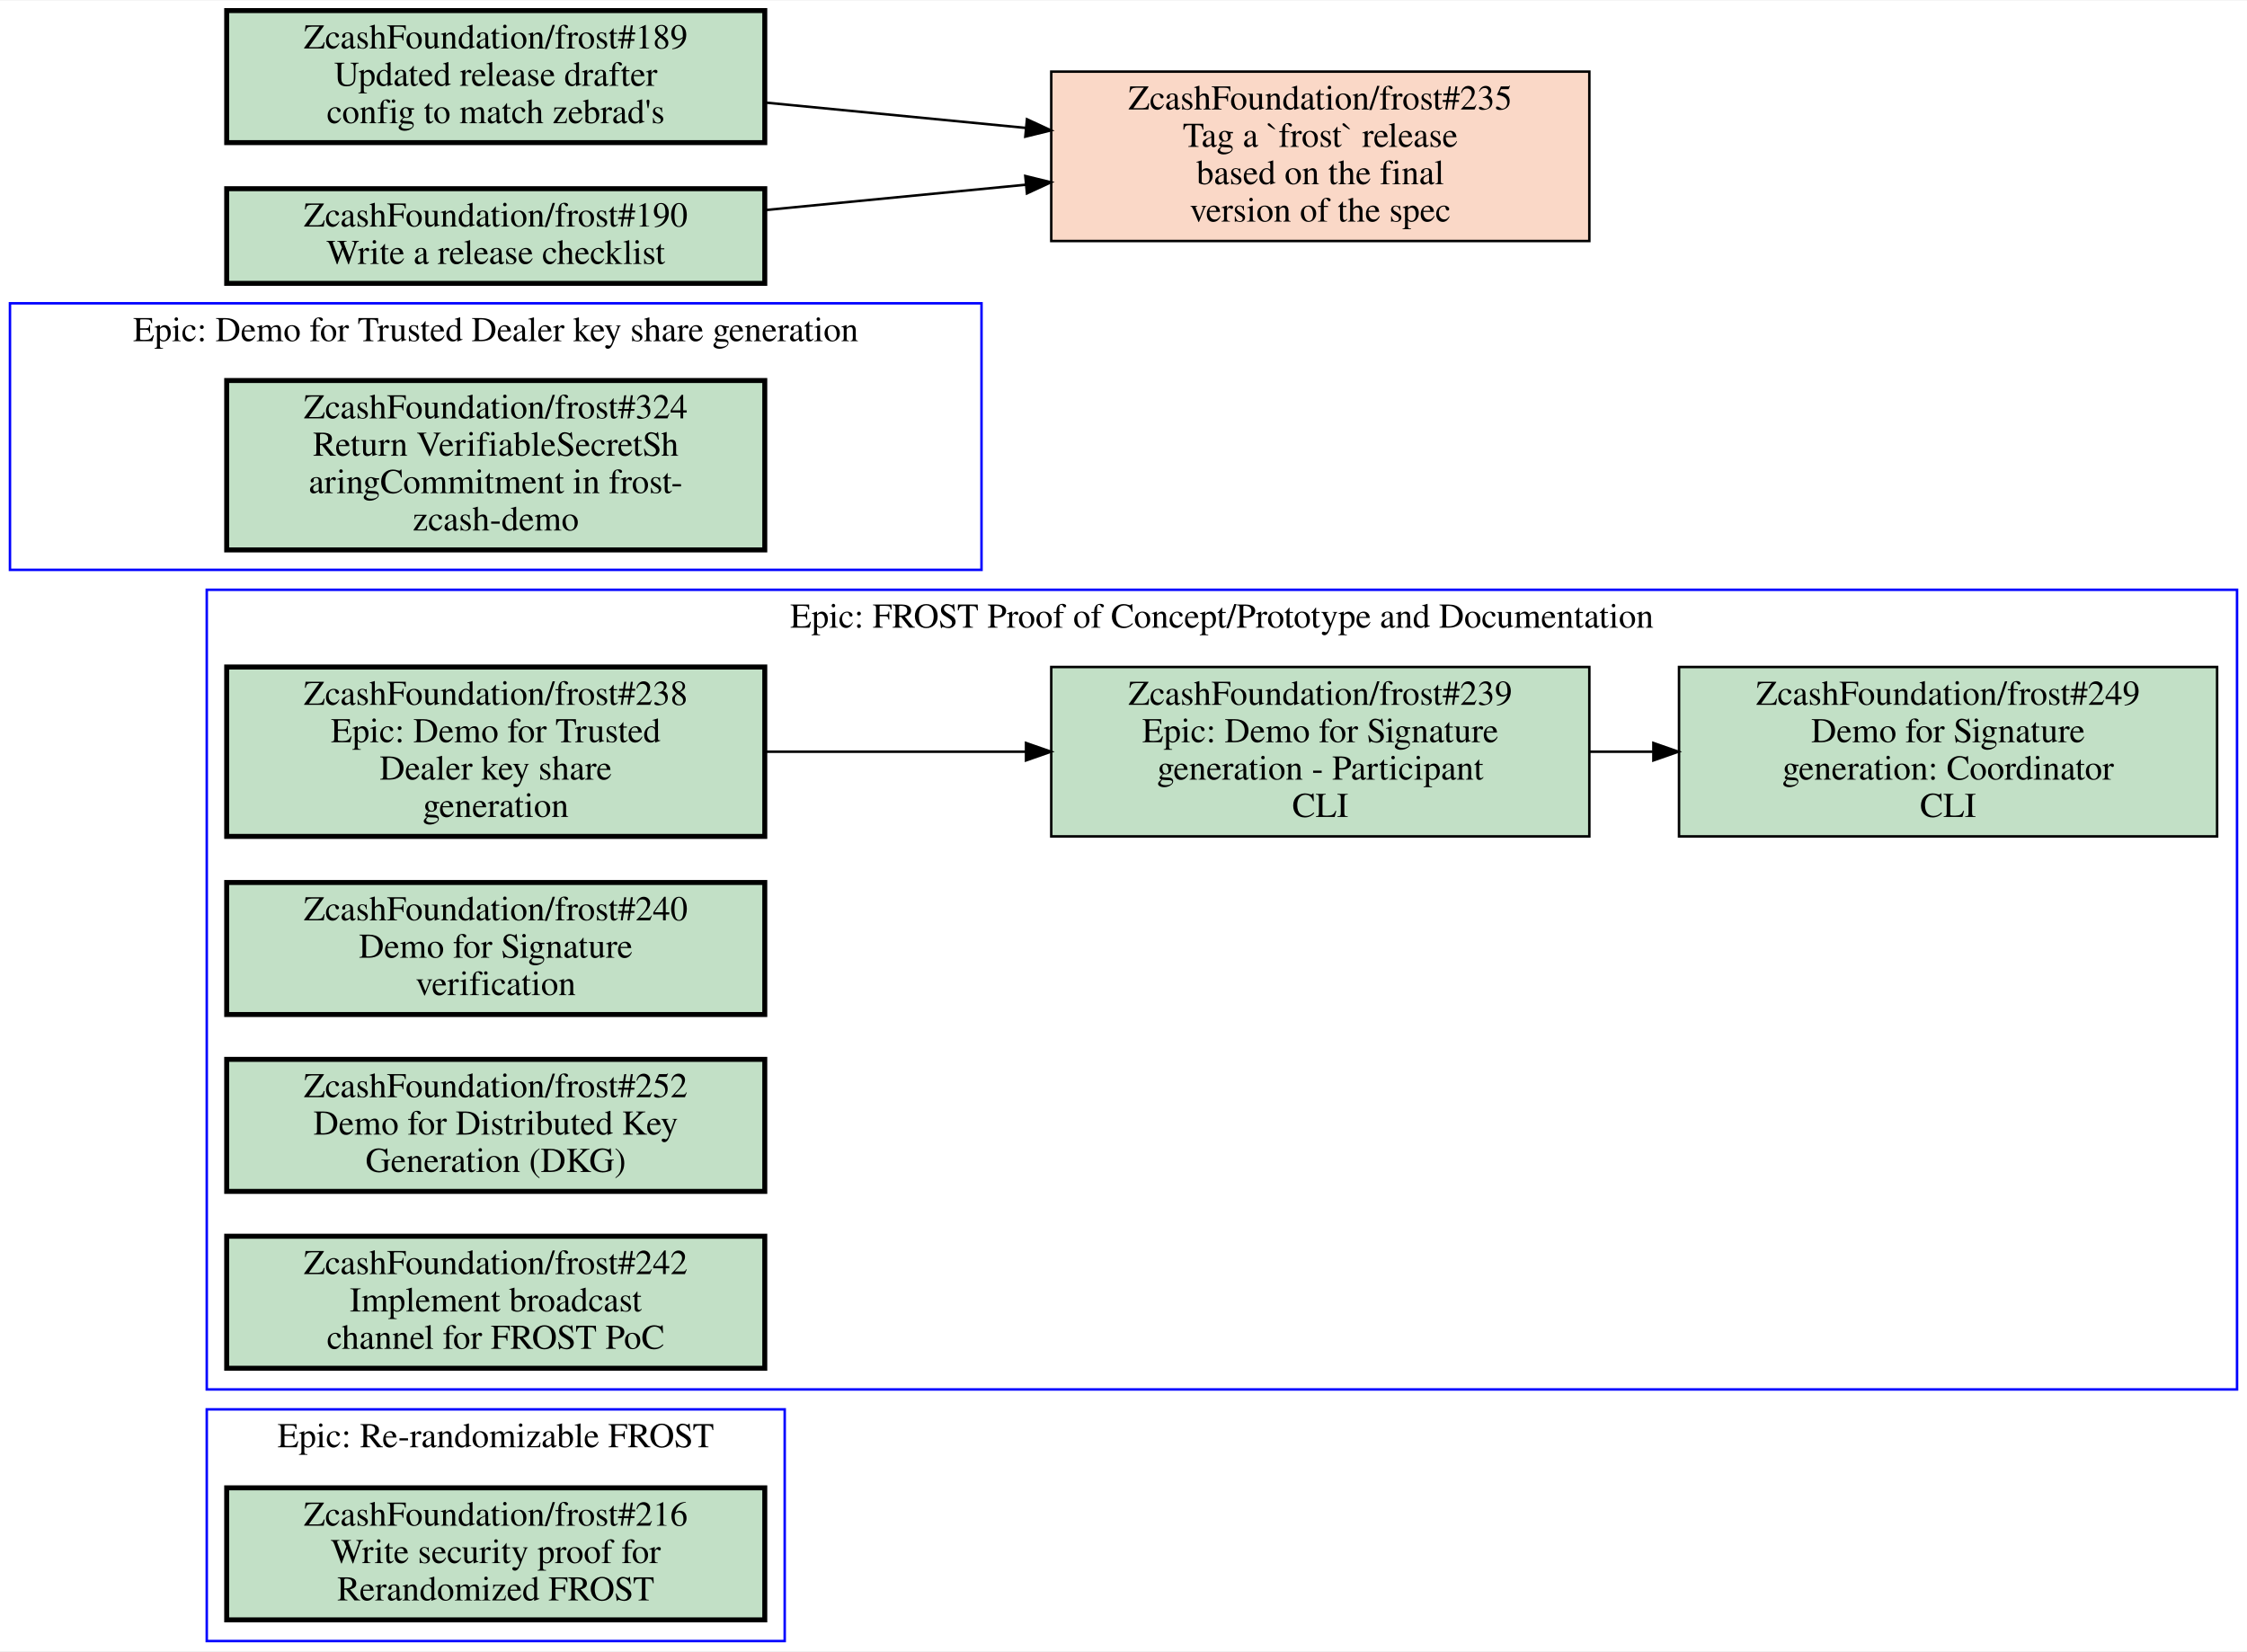
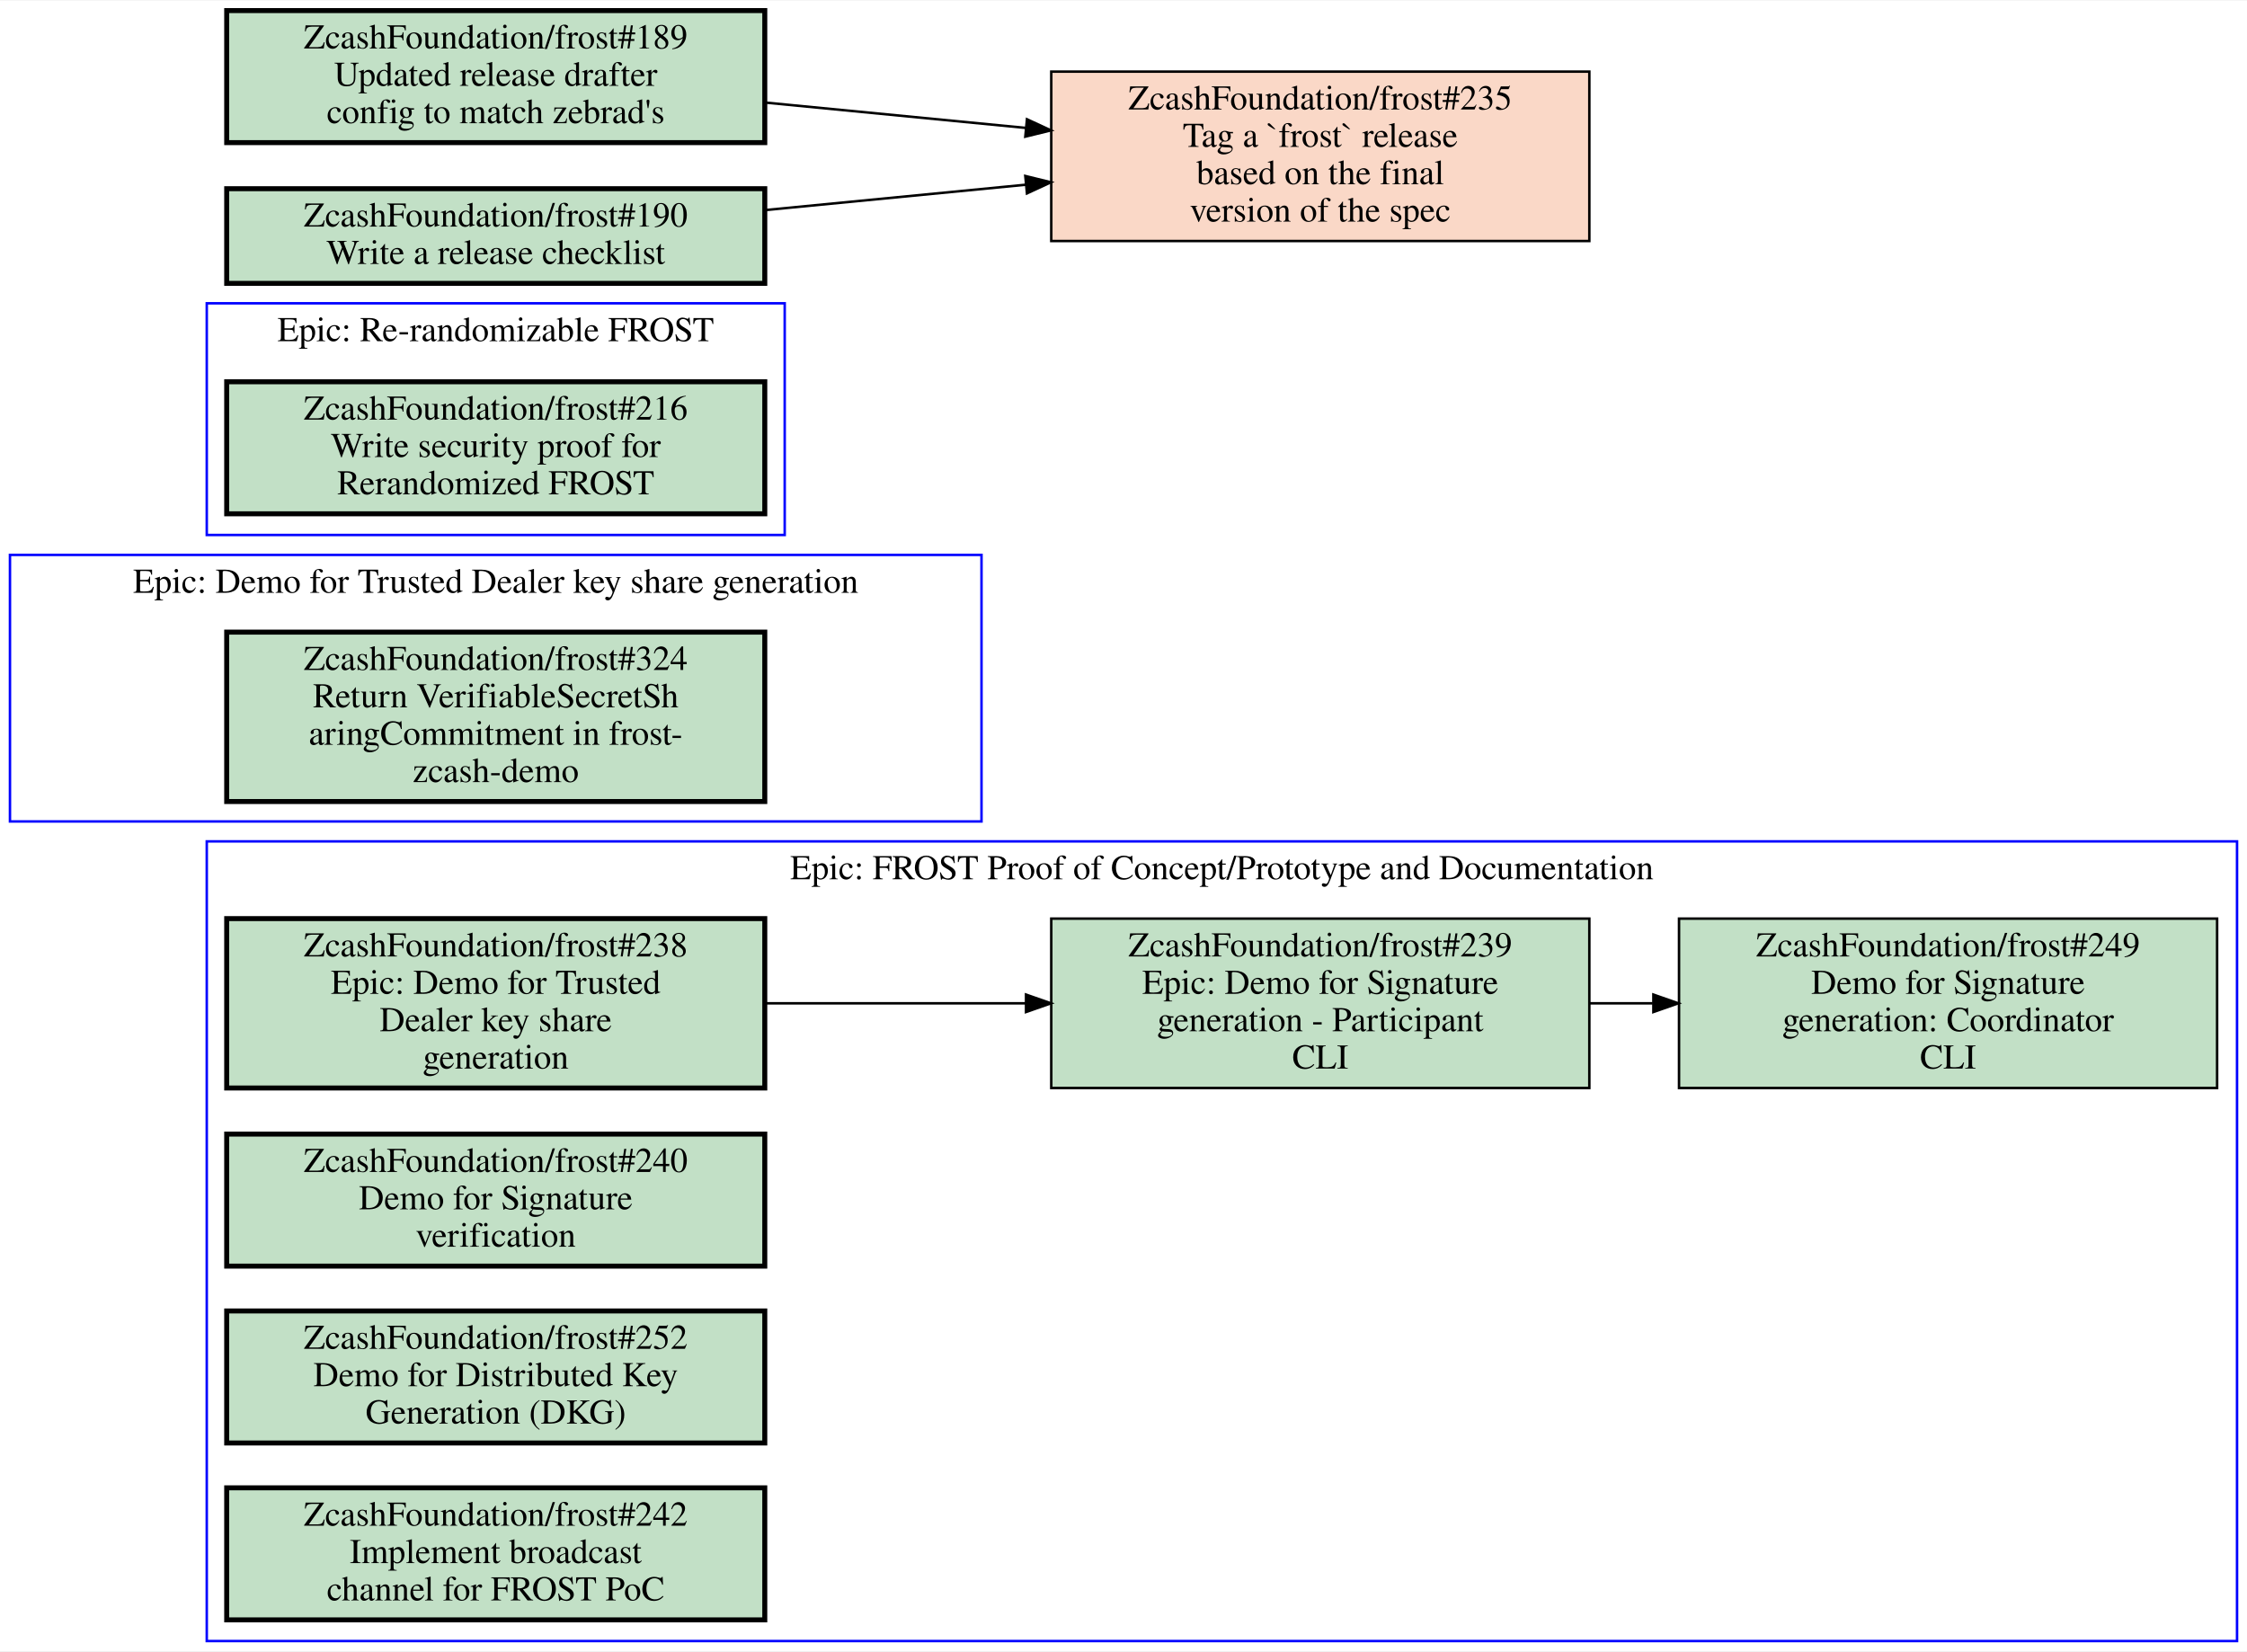
<svg xmlns="http://www.w3.org/2000/svg" xmlns:xlink="http://www.w3.org/1999/xlink" width="902pt" height="663pt" viewBox="0.00 0.00 902.00 662.50">
  <g id="graph0" class="graph" transform="scale(1 1) rotate(0) translate(4 658.5)">
    <polygon fill="white" stroke="transparent" points="-4,4 -4,-658.5 898,-658.5 898,4 -4,4" />
    <g id="clust1" class="cluster">
-       <polygon fill="none" stroke="blue" points="0,-430 0,-537 390,-537 390,-430 0,-430" />
-       <text text-anchor="middle" x="195" y="-521.8" font-family="Times,serif" font-size="14.00">Epic: Demo for Trusted Dealer key share generation</text>
+       <polygon fill="none" stroke="blue" points="79,-444 79,-537 311,-537 311,-444 79,-444" />
+       <text text-anchor="middle" x="195" y="-521.8" font-family="Times,serif" font-size="14.00">Epic: Re-randomizable FROST</text>
    </g>
    <g id="clust2" class="cluster">
-       <polygon fill="none" stroke="blue" points="79,0 79,-93 311,-93 311,0 79,0" />
-       <text text-anchor="middle" x="195" y="-77.8" font-family="Times,serif" font-size="14.00">Epic: Re-randomizable FROST</text>
+       <polygon fill="none" stroke="blue" points="79,0 79,-321 894,-321 894,0 79,0" />
+       <text text-anchor="middle" x="486.5" y="-305.8" font-family="Times,serif" font-size="14.00">Epic: FROST Proof of Concept/Prototype and Documentation</text>
    </g>
    <g id="clust3" class="cluster">
-       <polygon fill="none" stroke="blue" points="79,-101 79,-422 894,-422 894,-101 79,-101" />
-       <text text-anchor="middle" x="486.5" y="-406.8" font-family="Times,serif" font-size="14.00">Epic: FROST Proof of Concept/Prototype and Documentation</text>
+       <polygon fill="none" stroke="blue" points="0,-329 0,-436 390,-436 390,-329 0,-329" />
+       <text text-anchor="middle" x="195" y="-420.8" font-family="Times,serif" font-size="14.00">Epic: Demo for Trusted Dealer key share generation</text>
    </g>
    <g id="node1" class="node open">
      <g id="a_node1">
-         <a xlink:href="https://github.com/ZcashFoundation/frost/issues/324" xlink:title="ZcashFoundation/frost#324&#10;Return VerifiableSecretSh&#10;aringCommitment in frost-&#10;zcash-demo" target="_blank">
-           <polygon fill="#c2e0c6" stroke="black" stroke-width="2" points="303,-506 87,-506 87,-438 303,-438 303,-506" />
-           <text text-anchor="middle" x="195" y="-490.8" font-family="Times,serif" font-size="14.00">ZcashFoundation/frost#324</text>
-           <text text-anchor="middle" x="195" y="-475.8" font-family="Times,serif" font-size="14.00">Return VerifiableSecretSh</text>
-           <text text-anchor="middle" x="195" y="-460.8" font-family="Times,serif" font-size="14.00">aringCommitment in frost-</text>
-           <text text-anchor="middle" x="195" y="-445.8" font-family="Times,serif" font-size="14.00">zcash-demo</text>
+         <a xlink:href="https://github.com/ZcashFoundation/frost/issues/216" xlink:title="ZcashFoundation/frost#216&#10;Write security proof for&#10;Rerandomized FROST" target="_blank">
+           <polygon fill="#c2e0c6" stroke="black" stroke-width="2" points="303,-505.5 87,-505.5 87,-452.5 303,-452.5 303,-505.5" />
+           <text text-anchor="middle" x="195" y="-490.3" font-family="Times,serif" font-size="14.00">ZcashFoundation/frost#216</text>
+           <text text-anchor="middle" x="195" y="-475.3" font-family="Times,serif" font-size="14.00">Write security proof for</text>
+           <text text-anchor="middle" x="195" y="-460.3" font-family="Times,serif" font-size="14.00">Rerandomized FROST</text>
        </a>
      </g>
    </g>
    <g id="node2" class="node open">
      <g id="a_node2">
-         <a xlink:href="https://github.com/ZcashFoundation/frost/issues/216" xlink:title="ZcashFoundation/frost#216&#10;Write security proof for&#10;Rerandomized FROST" target="_blank">
-           <polygon fill="#c2e0c6" stroke="black" stroke-width="2" points="303,-61.5 87,-61.5 87,-8.5 303,-8.5 303,-61.5" />
-           <text text-anchor="middle" x="195" y="-46.3" font-family="Times,serif" font-size="14.00">ZcashFoundation/frost#216</text>
-           <text text-anchor="middle" x="195" y="-31.3" font-family="Times,serif" font-size="14.00">Write security proof for</text>
-           <text text-anchor="middle" x="195" y="-16.3" font-family="Times,serif" font-size="14.00">Rerandomized FROST</text>
+         <a xlink:href="https://github.com/ZcashFoundation/frost/issues/238" xlink:title="ZcashFoundation/frost#238&#10;Epic: Demo for Trusted&#10;Dealer key share&#10;generation" target="_blank">
+           <polygon fill="#c2e0c6" stroke="black" stroke-width="2" points="303,-290 87,-290 87,-222 303,-222 303,-290" />
+           <text text-anchor="middle" x="195" y="-274.8" font-family="Times,serif" font-size="14.00">ZcashFoundation/frost#238</text>
+           <text text-anchor="middle" x="195" y="-259.8" font-family="Times,serif" font-size="14.00">Epic: Demo for Trusted</text>
+           <text text-anchor="middle" x="195" y="-244.8" font-family="Times,serif" font-size="14.00">Dealer key share</text>
+           <text text-anchor="middle" x="195" y="-229.8" font-family="Times,serif" font-size="14.00">generation</text>
        </a>
      </g>
    </g>
    <g id="node3" class="node open">
      <g id="a_node3">
-         <a xlink:href="https://github.com/ZcashFoundation/frost/issues/238" xlink:title="ZcashFoundation/frost#238&#10;Epic: Demo for Trusted&#10;Dealer key share&#10;generation" target="_blank">
-           <polygon fill="#c2e0c6" stroke="black" stroke-width="2" points="303,-391 87,-391 87,-323 303,-323 303,-391" />
-           <text text-anchor="middle" x="195" y="-375.8" font-family="Times,serif" font-size="14.00">ZcashFoundation/frost#238</text>
-           <text text-anchor="middle" x="195" y="-360.8" font-family="Times,serif" font-size="14.00">Epic: Demo for Trusted</text>
-           <text text-anchor="middle" x="195" y="-345.8" font-family="Times,serif" font-size="14.00">Dealer key share</text>
-           <text text-anchor="middle" x="195" y="-330.8" font-family="Times,serif" font-size="14.00">generation</text>
-         </a>
-       </g>
-     </g>
-     <g id="node4" class="node open">
-       <g id="a_node4">
        <a xlink:href="https://github.com/ZcashFoundation/frost/issues/239" xlink:title="ZcashFoundation/frost#239&#10;Epic: Demo for Signature&#10;generation - Participant&#10;CLI" target="_blank">
-           <polygon fill="#c2e0c6" stroke="black" points="634,-391 418,-391 418,-323 634,-323 634,-391" />
-           <text text-anchor="middle" x="526" y="-375.8" font-family="Times,serif" font-size="14.00">ZcashFoundation/frost#239</text>
-           <text text-anchor="middle" x="526" y="-360.8" font-family="Times,serif" font-size="14.00">Epic: Demo for Signature</text>
-           <text text-anchor="middle" x="526" y="-345.8" font-family="Times,serif" font-size="14.00">generation - Participant</text>
-           <text text-anchor="middle" x="526" y="-330.8" font-family="Times,serif" font-size="14.00">CLI</text>
+           <polygon fill="#c2e0c6" stroke="black" points="634,-290 418,-290 418,-222 634,-222 634,-290" />
+           <text text-anchor="middle" x="526" y="-274.8" font-family="Times,serif" font-size="14.00">ZcashFoundation/frost#239</text>
+           <text text-anchor="middle" x="526" y="-259.8" font-family="Times,serif" font-size="14.00">Epic: Demo for Signature</text>
+           <text text-anchor="middle" x="526" y="-244.8" font-family="Times,serif" font-size="14.00">generation - Participant</text>
+           <text text-anchor="middle" x="526" y="-229.8" font-family="Times,serif" font-size="14.00">CLI</text>
        </a>
      </g>
    </g>
    <g id="edge1" class="edge">
-       <path fill="none" stroke="black" d="M303.27,-357C336.72,-357 373.78,-357 407.87,-357" />
-       <polygon fill="black" stroke="black" points="407.87,-360.5 417.87,-357 407.87,-353.5 407.87,-360.5" />
+       <path fill="none" stroke="black" d="M303.27,-256C336.72,-256 373.78,-256 407.87,-256" />
+       <polygon fill="black" stroke="black" points="407.87,-259.5 417.87,-256 407.87,-252.5 407.87,-259.5" />
    </g>
-     <g id="node5" class="node open">
-       <g id="a_node5">
+     <g id="node4" class="node open">
+       <g id="a_node4">
        <a xlink:href="https://github.com/ZcashFoundation/frost/issues/249" xlink:title="ZcashFoundation/frost#249&#10;Demo for Signature&#10;generation: Coordinator&#10;CLI" target="_blank">
-           <polygon fill="#c2e0c6" stroke="black" points="886,-391 670,-391 670,-323 886,-323 886,-391" />
-           <text text-anchor="middle" x="778" y="-375.8" font-family="Times,serif" font-size="14.00">ZcashFoundation/frost#249</text>
-           <text text-anchor="middle" x="778" y="-360.8" font-family="Times,serif" font-size="14.00">Demo for Signature</text>
-           <text text-anchor="middle" x="778" y="-345.8" font-family="Times,serif" font-size="14.00">generation: Coordinator</text>
-           <text text-anchor="middle" x="778" y="-330.8" font-family="Times,serif" font-size="14.00">CLI</text>
+           <polygon fill="#c2e0c6" stroke="black" points="886,-290 670,-290 670,-222 886,-222 886,-290" />
+           <text text-anchor="middle" x="778" y="-274.8" font-family="Times,serif" font-size="14.00">ZcashFoundation/frost#249</text>
+           <text text-anchor="middle" x="778" y="-259.8" font-family="Times,serif" font-size="14.00">Demo for Signature</text>
+           <text text-anchor="middle" x="778" y="-244.8" font-family="Times,serif" font-size="14.00">generation: Coordinator</text>
+           <text text-anchor="middle" x="778" y="-229.8" font-family="Times,serif" font-size="14.00">CLI</text>
        </a>
      </g>
    </g>
    <g id="edge2" class="edge">
-       <path fill="none" stroke="black" d="M634.11,-357C642.5,-357 650.99,-357 659.44,-357" />
-       <polygon fill="black" stroke="black" points="659.71,-360.5 669.71,-357 659.71,-353.5 659.71,-360.5" />
+       <path fill="none" stroke="black" d="M634.11,-256C642.5,-256 650.99,-256 659.44,-256" />
+       <polygon fill="black" stroke="black" points="659.71,-259.5 669.71,-256 659.71,-252.5 659.71,-259.5" />
+     </g>
+     <g id="node5" class="node open">
+       <g id="a_node5">
+         <a xlink:href="https://github.com/ZcashFoundation/frost/issues/240" xlink:title="ZcashFoundation/frost#240&#10;Demo for Signature&#10;verification" target="_blank">
+           <polygon fill="#c2e0c6" stroke="black" stroke-width="2" points="303,-203.5 87,-203.5 87,-150.5 303,-150.5 303,-203.5" />
+           <text text-anchor="middle" x="195" y="-188.3" font-family="Times,serif" font-size="14.00">ZcashFoundation/frost#240</text>
+           <text text-anchor="middle" x="195" y="-173.3" font-family="Times,serif" font-size="14.00">Demo for Signature</text>
+           <text text-anchor="middle" x="195" y="-158.3" font-family="Times,serif" font-size="14.00">verification</text>
+         </a>
+       </g>
    </g>
    <g id="node6" class="node open">
      <g id="a_node6">
-         <a xlink:href="https://github.com/ZcashFoundation/frost/issues/240" xlink:title="ZcashFoundation/frost#240&#10;Demo for Signature&#10;verification" target="_blank">
-           <polygon fill="#c2e0c6" stroke="black" stroke-width="2" points="303,-304.5 87,-304.5 87,-251.5 303,-251.5 303,-304.5" />
-           <text text-anchor="middle" x="195" y="-289.3" font-family="Times,serif" font-size="14.00">ZcashFoundation/frost#240</text>
-           <text text-anchor="middle" x="195" y="-274.3" font-family="Times,serif" font-size="14.00">Demo for Signature</text>
-           <text text-anchor="middle" x="195" y="-259.3" font-family="Times,serif" font-size="14.00">verification</text>
+         <a xlink:href="https://github.com/ZcashFoundation/frost/issues/252" xlink:title="ZcashFoundation/frost#252&#10;Demo for Distributed Key&#10;Generation (DKG)" target="_blank">
+           <polygon fill="#c2e0c6" stroke="black" stroke-width="2" points="303,-132.5 87,-132.5 87,-79.5 303,-79.5 303,-132.5" />
+           <text text-anchor="middle" x="195" y="-117.3" font-family="Times,serif" font-size="14.00">ZcashFoundation/frost#252</text>
+           <text text-anchor="middle" x="195" y="-102.3" font-family="Times,serif" font-size="14.00">Demo for Distributed Key</text>
+           <text text-anchor="middle" x="195" y="-87.3" font-family="Times,serif" font-size="14.00">Generation (DKG)</text>
        </a>
      </g>
    </g>
    <g id="node7" class="node open">
      <g id="a_node7">
-         <a xlink:href="https://github.com/ZcashFoundation/frost/issues/252" xlink:title="ZcashFoundation/frost#252&#10;Demo for Distributed Key&#10;Generation (DKG)" target="_blank">
-           <polygon fill="#c2e0c6" stroke="black" stroke-width="2" points="303,-233.5 87,-233.5 87,-180.5 303,-180.5 303,-233.5" />
-           <text text-anchor="middle" x="195" y="-218.3" font-family="Times,serif" font-size="14.00">ZcashFoundation/frost#252</text>
-           <text text-anchor="middle" x="195" y="-203.3" font-family="Times,serif" font-size="14.00">Demo for Distributed Key</text>
-           <text text-anchor="middle" x="195" y="-188.3" font-family="Times,serif" font-size="14.00">Generation (DKG)</text>
+         <a xlink:href="https://github.com/ZcashFoundation/frost/issues/242" xlink:title="ZcashFoundation/frost#242&#10;Implement broadcast&#10;channel for FROST PoC" target="_blank">
+           <polygon fill="#c2e0c6" stroke="black" stroke-width="2" points="303,-61.5 87,-61.5 87,-8.5 303,-8.5 303,-61.5" />
+           <text text-anchor="middle" x="195" y="-46.3" font-family="Times,serif" font-size="14.00">ZcashFoundation/frost#242</text>
+           <text text-anchor="middle" x="195" y="-31.3" font-family="Times,serif" font-size="14.00">Implement broadcast</text>
+           <text text-anchor="middle" x="195" y="-16.3" font-family="Times,serif" font-size="14.00">channel for FROST PoC</text>
        </a>
      </g>
    </g>
    <g id="node8" class="node open">
      <g id="a_node8">
-         <a xlink:href="https://github.com/ZcashFoundation/frost/issues/242" xlink:title="ZcashFoundation/frost#242&#10;Implement broadcast&#10;channel for FROST PoC" target="_blank">
-           <polygon fill="#c2e0c6" stroke="black" stroke-width="2" points="303,-162.5 87,-162.5 87,-109.5 303,-109.5 303,-162.5" />
-           <text text-anchor="middle" x="195" y="-147.3" font-family="Times,serif" font-size="14.00">ZcashFoundation/frost#242</text>
-           <text text-anchor="middle" x="195" y="-132.3" font-family="Times,serif" font-size="14.00">Implement broadcast</text>
-           <text text-anchor="middle" x="195" y="-117.3" font-family="Times,serif" font-size="14.00">channel for FROST PoC</text>
+         <a xlink:href="https://github.com/ZcashFoundation/frost/issues/324" xlink:title="ZcashFoundation/frost#324&#10;Return VerifiableSecretSh&#10;aringCommitment in frost-&#10;zcash-demo" target="_blank">
+           <polygon fill="#c2e0c6" stroke="black" stroke-width="2" points="303,-405 87,-405 87,-337 303,-337 303,-405" />
+           <text text-anchor="middle" x="195" y="-389.8" font-family="Times,serif" font-size="14.00">ZcashFoundation/frost#324</text>
+           <text text-anchor="middle" x="195" y="-374.8" font-family="Times,serif" font-size="14.00">Return VerifiableSecretSh</text>
+           <text text-anchor="middle" x="195" y="-359.8" font-family="Times,serif" font-size="14.00">aringCommitment in frost-</text>
+           <text text-anchor="middle" x="195" y="-344.8" font-family="Times,serif" font-size="14.00">zcash-demo</text>
        </a>
      </g>
    </g>
    <g id="node9" class="node closed">
      <g id="a_node9">
        <a xlink:href="https://github.com/ZcashFoundation/frost/issues/235" xlink:title="ZcashFoundation/frost#235&#10;Tag a `frost` release&#10;based on the final&#10;version of the spec" target="_blank">
          <polygon fill="#fad8c7" stroke="black" points="634,-630 418,-630 418,-562 634,-562 634,-630" />
          <text text-anchor="middle" x="526" y="-614.8" font-family="Times,serif" font-size="14.00">ZcashFoundation/frost#235</text>
          <text text-anchor="middle" x="526" y="-599.8" font-family="Times,serif" font-size="14.00">Tag a `frost` release</text>
          <text text-anchor="middle" x="526" y="-584.8" font-family="Times,serif" font-size="14.00">based on the final</text>
          <text text-anchor="middle" x="526" y="-569.8" font-family="Times,serif" font-size="14.00">version of the spec</text>
        </a>
      </g>
    </g>
    <g id="node10" class="node open">
      <g id="a_node10">
        <a xlink:href="https://github.com/ZcashFoundation/frost/issues/189" xlink:title="ZcashFoundation/frost#189&#10;Updated release drafter&#10;config to match zebrad's" target="_blank">
          <polygon fill="#c2e0c6" stroke="black" stroke-width="2" points="303,-654.5 87,-654.5 87,-601.5 303,-601.5 303,-654.5" />
          <text text-anchor="middle" x="195" y="-639.3" font-family="Times,serif" font-size="14.00">ZcashFoundation/frost#189</text>
          <text text-anchor="middle" x="195" y="-624.3" font-family="Times,serif" font-size="14.00">Updated release drafter</text>
          <text text-anchor="middle" x="195" y="-609.3" font-family="Times,serif" font-size="14.00">config to match zebrad's</text>
        </a>
      </g>
    </g>
    <g id="edge3" class="edge">
      <path fill="none" stroke="black" d="M303.27,-617.57C336.72,-614.31 373.78,-610.71 407.87,-607.39" />
      <polygon fill="black" stroke="black" points="408.25,-610.87 417.87,-606.42 407.58,-603.9 408.25,-610.87" />
    </g>
    <g id="node11" class="node open">
      <g id="a_node11">
        <a xlink:href="https://github.com/ZcashFoundation/frost/issues/190" xlink:title="ZcashFoundation/frost#190&#10;Write a release checklist" target="_blank">
          <polygon fill="#c2e0c6" stroke="black" stroke-width="2" points="303,-583 87,-583 87,-545 303,-545 303,-583" />
          <text text-anchor="middle" x="195" y="-567.8" font-family="Times,serif" font-size="14.00">ZcashFoundation/frost#190</text>
          <text text-anchor="middle" x="195" y="-552.8" font-family="Times,serif" font-size="14.00">Write a release checklist</text>
        </a>
      </g>
    </g>
    <g id="edge4" class="edge">
      <path fill="none" stroke="black" d="M303.27,-574.43C336.72,-577.69 373.78,-581.29 407.87,-584.61" />
      <polygon fill="black" stroke="black" points="407.58,-588.1 417.87,-585.58 408.25,-581.13 407.58,-588.1" />
    </g>
  </g>
</svg>
